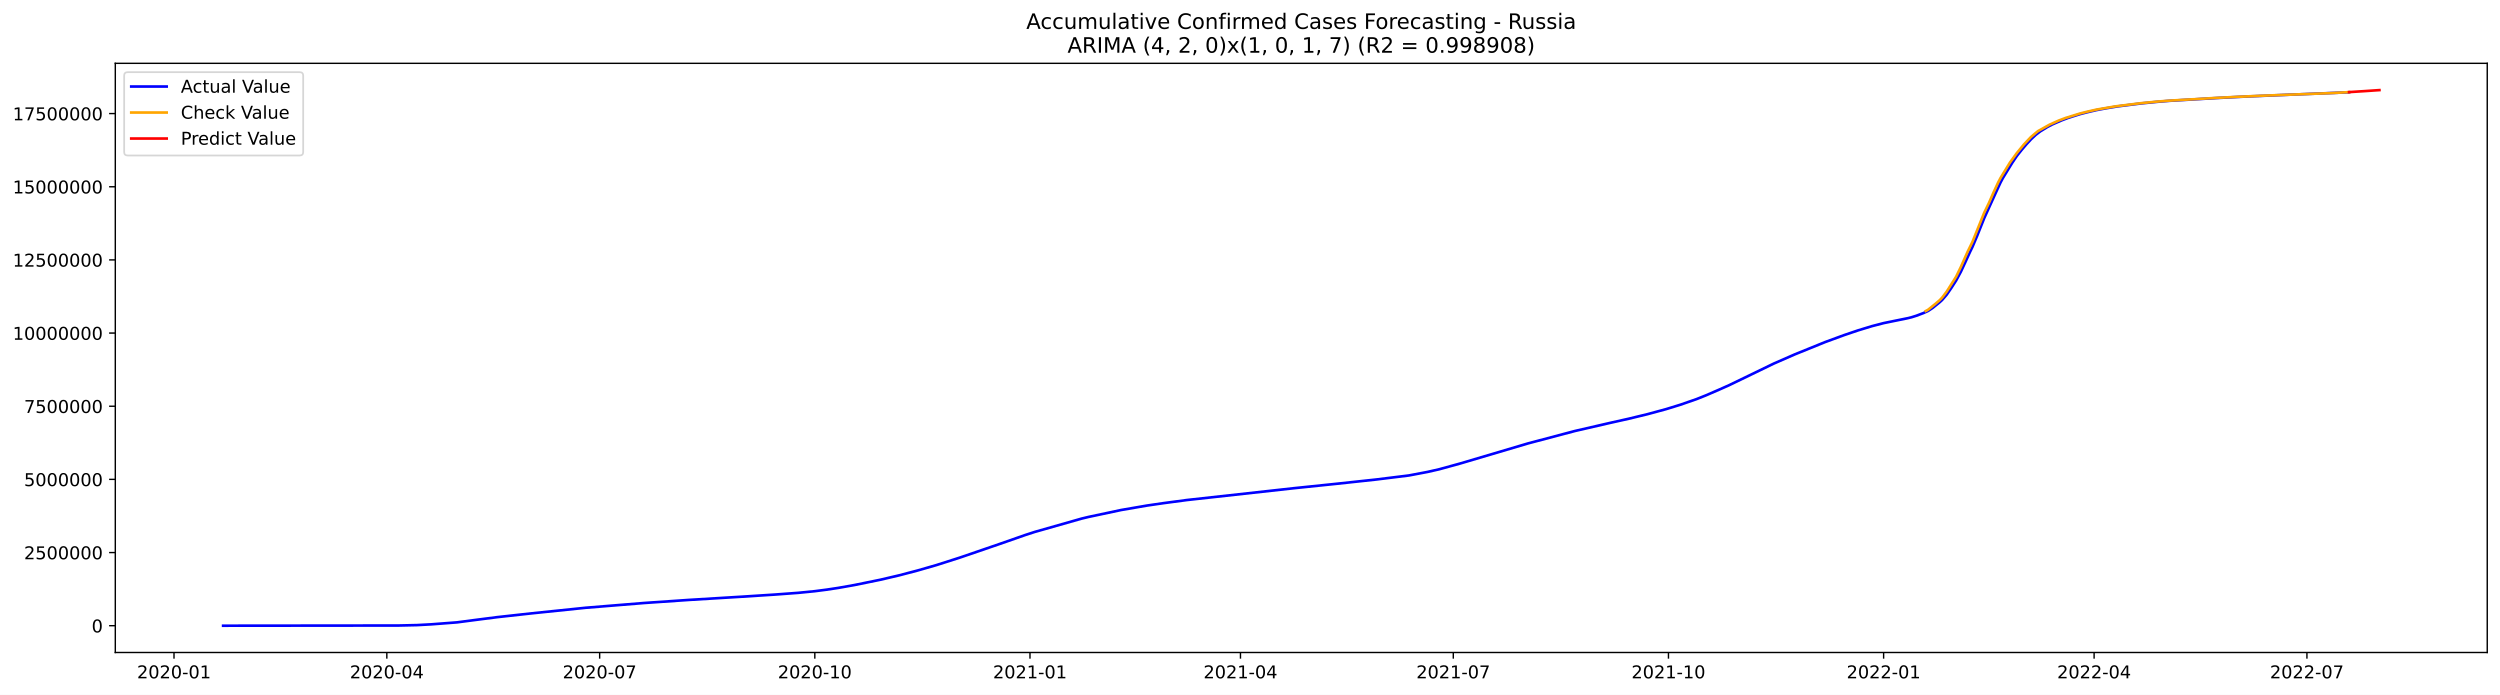
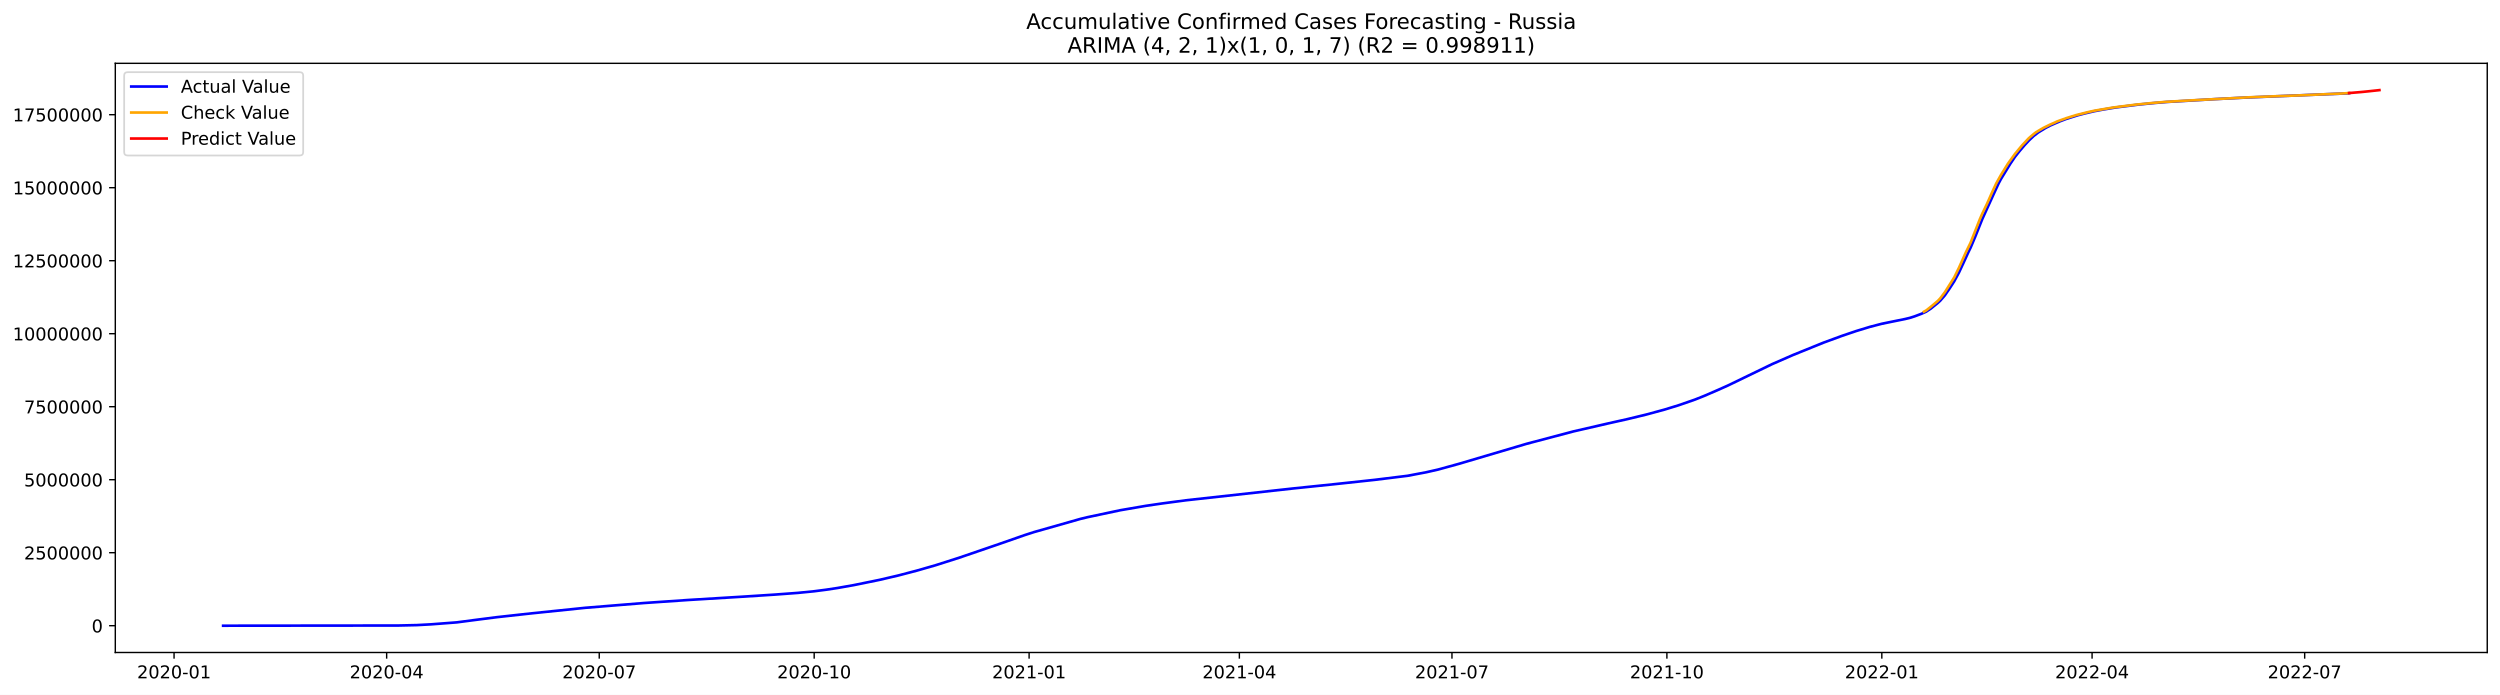
<svg xmlns="http://www.w3.org/2000/svg" xmlns:xlink="http://www.w3.org/1999/xlink" width="1411.5pt" height="392.274pt" viewBox="0 0 1411.5 392.274" version="1.1">
  <defs>
    <style type="text/css">*{stroke-linejoin: round; stroke-linecap: butt}</style>
  </defs>
  <g id="figure_1">
    <g id="patch_1">
      <path d="M 0 392.274  L 1411.5 392.274  L 1411.5 0  L 0 0  z " style="fill: #ffffff" />
    </g>
    <g id="axes_1">
      <g id="patch_2">
        <path d="M 65.1 368.396  L 1404.3 368.396  L 1404.3 35.755  L 65.1 35.755  z " style="fill: #ffffff" />
      </g>
      <g id="matplotlib.axis_1">
        <g id="xtick_1">
          <g id="line2d_1">
            <defs>
-               <path id="m4c7466145a" d="M 0 0  L 0 3.5  " style="stroke: #000000; stroke-width: 0.8" />
+               <path id="m0bbd77e7fe" d="M 0 0  L 0 3.5  " style="stroke: #000000; stroke-width: 0.8" />
            </defs>
            <g>
-               <use xlink:href="#m4c7466145a" x="98.243" y="368.396" style="stroke: #000000; stroke-width: 0.8" />
+               <use xlink:href="#m0bbd77e7fe" x="98.273" y="368.396" style="stroke: #000000; stroke-width: 0.8" />
            </g>
          </g>
          <g id="text_1">
-             <g transform="translate(77.35188 382.9939)scale(0.1 -0.1)">
+             <g transform="translate(77.38192 382.9939)scale(0.1 -0.1)">
              <defs>
                <path id="DejaVuSans-32" d="M 1228 531  L 3431 531  L 3431 0  L 469 0  L 469 531  Q 828 903 1448 1529  Q 2069 2156 2228 2338  Q 2531 2678 2651 2914  Q 2772 3150 2772 3378  Q 2772 3750 2511 3984  Q 2250 4219 1831 4219  Q 1534 4219 1204 4116  Q 875 4013 500 3803  L 500 4441  Q 881 4594 1212 4672  Q 1544 4750 1819 4750  Q 2544 4750 2975 4387  Q 3406 4025 3406 3419  Q 3406 3131 3298 2873  Q 3191 2616 2906 2266  Q 2828 2175 2409 1742  Q 1991 1309 1228 531  z " transform="scale(0.015625)" />
                <path id="DejaVuSans-30" d="M 2034 4250  Q 1547 4250 1301 3770  Q 1056 3291 1056 2328  Q 1056 1369 1301 889  Q 1547 409 2034 409  Q 2525 409 2770 889  Q 3016 1369 3016 2328  Q 3016 3291 2770 3770  Q 2525 4250 2034 4250  z M 2034 4750  Q 2819 4750 3233 4129  Q 3647 3509 3647 2328  Q 3647 1150 3233 529  Q 2819 -91 2034 -91  Q 1250 -91 836 529  Q 422 1150 422 2328  Q 422 3509 836 4129  Q 1250 4750 2034 4750  z " transform="scale(0.015625)" />
                <path id="DejaVuSans-2d" d="M 313 2009  L 1997 2009  L 1997 1497  L 313 1497  L 313 2009  z " transform="scale(0.015625)" />
                <path id="DejaVuSans-31" d="M 794 531  L 1825 531  L 1825 4091  L 703 3866  L 703 4441  L 1819 4666  L 2450 4666  L 2450 531  L 3481 531  L 3481 0  L 794 0  L 794 531  z " transform="scale(0.015625)" />
              </defs>
              <use xlink:href="#DejaVuSans-32" />
              <use xlink:href="#DejaVuSans-30" x="63.623" />
              <use xlink:href="#DejaVuSans-32" x="127.246" />
              <use xlink:href="#DejaVuSans-30" x="190.869" />
              <use xlink:href="#DejaVuSans-2d" x="254.492" />
              <use xlink:href="#DejaVuSans-30" x="290.576" />
              <use xlink:href="#DejaVuSans-31" x="354.199" />
            </g>
          </g>
        </g>
        <g id="xtick_2">
          <g id="line2d_2">
            <g>
-               <use xlink:href="#m4c7466145a" x="218.404" y="368.396" style="stroke: #000000; stroke-width: 0.8" />
+               <use xlink:href="#m0bbd77e7fe" x="218.304" y="368.396" style="stroke: #000000; stroke-width: 0.8" />
            </g>
          </g>
          <g id="text_2">
-             <g transform="translate(197.5128 382.9939)scale(0.1 -0.1)">
+             <g transform="translate(197.4127 382.9939)scale(0.1 -0.1)">
              <defs>
                <path id="DejaVuSans-34" d="M 2419 4116  L 825 1625  L 2419 1625  L 2419 4116  z M 2253 4666  L 3047 4666  L 3047 1625  L 3713 1625  L 3713 1100  L 3047 1100  L 3047 0  L 2419 0  L 2419 1100  L 313 1100  L 313 1709  L 2253 4666  z " transform="scale(0.015625)" />
              </defs>
              <use xlink:href="#DejaVuSans-32" />
              <use xlink:href="#DejaVuSans-30" x="63.623" />
              <use xlink:href="#DejaVuSans-32" x="127.246" />
              <use xlink:href="#DejaVuSans-30" x="190.869" />
              <use xlink:href="#DejaVuSans-2d" x="254.492" />
              <use xlink:href="#DejaVuSans-30" x="290.576" />
              <use xlink:href="#DejaVuSans-34" x="354.199" />
            </g>
          </g>
        </g>
        <g id="xtick_3">
          <g id="line2d_3">
            <g>
-               <use xlink:href="#m4c7466145a" x="338.565" y="368.396" style="stroke: #000000; stroke-width: 0.8" />
+               <use xlink:href="#m0bbd77e7fe" x="338.335" y="368.396" style="stroke: #000000; stroke-width: 0.8" />
            </g>
          </g>
          <g id="text_3">
-             <g transform="translate(317.6737 382.9939)scale(0.1 -0.1)">
+             <g transform="translate(317.4434 382.9939)scale(0.1 -0.1)">
              <defs>
                <path id="DejaVuSans-37" d="M 525 4666  L 3525 4666  L 3525 4397  L 1831 0  L 1172 0  L 2766 4134  L 525 4134  L 525 4666  z " transform="scale(0.015625)" />
              </defs>
              <use xlink:href="#DejaVuSans-32" />
              <use xlink:href="#DejaVuSans-30" x="63.623" />
              <use xlink:href="#DejaVuSans-32" x="127.246" />
              <use xlink:href="#DejaVuSans-30" x="190.869" />
              <use xlink:href="#DejaVuSans-2d" x="254.492" />
              <use xlink:href="#DejaVuSans-30" x="290.576" />
              <use xlink:href="#DejaVuSans-37" x="354.199" />
            </g>
          </g>
        </g>
        <g id="xtick_4">
          <g id="line2d_4">
            <g>
-               <use xlink:href="#m4c7466145a" x="460.046" y="368.396" style="stroke: #000000; stroke-width: 0.8" />
+               <use xlink:href="#m0bbd77e7fe" x="459.685" y="368.396" style="stroke: #000000; stroke-width: 0.8" />
            </g>
          </g>
          <g id="text_4">
-             <g transform="translate(439.1551 382.9939)scale(0.1 -0.1)">
+             <g transform="translate(438.7931 382.9939)scale(0.1 -0.1)">
              <use xlink:href="#DejaVuSans-32" />
              <use xlink:href="#DejaVuSans-30" x="63.623" />
              <use xlink:href="#DejaVuSans-32" x="127.246" />
              <use xlink:href="#DejaVuSans-30" x="190.869" />
              <use xlink:href="#DejaVuSans-2d" x="254.492" />
              <use xlink:href="#DejaVuSans-31" x="290.576" />
              <use xlink:href="#DejaVuSans-30" x="354.199" />
            </g>
          </g>
        </g>
        <g id="xtick_5">
          <g id="line2d_5">
            <g>
-               <use xlink:href="#m4c7466145a" x="581.528" y="368.396" style="stroke: #000000; stroke-width: 0.8" />
+               <use xlink:href="#m0bbd77e7fe" x="581.034" y="368.396" style="stroke: #000000; stroke-width: 0.8" />
            </g>
          </g>
          <g id="text_5">
-             <g transform="translate(560.6364 382.9939)scale(0.1 -0.1)">
+             <g transform="translate(560.1429 382.9939)scale(0.1 -0.1)">
              <use xlink:href="#DejaVuSans-32" />
              <use xlink:href="#DejaVuSans-30" x="63.623" />
              <use xlink:href="#DejaVuSans-32" x="127.246" />
              <use xlink:href="#DejaVuSans-31" x="190.869" />
              <use xlink:href="#DejaVuSans-2d" x="254.492" />
              <use xlink:href="#DejaVuSans-30" x="290.576" />
              <use xlink:href="#DejaVuSans-31" x="354.199" />
            </g>
          </g>
        </g>
        <g id="xtick_6">
          <g id="line2d_6">
            <g>
-               <use xlink:href="#m4c7466145a" x="700.368" y="368.396" style="stroke: #000000; stroke-width: 0.8" />
+               <use xlink:href="#m0bbd77e7fe" x="699.746" y="368.396" style="stroke: #000000; stroke-width: 0.8" />
            </g>
          </g>
          <g id="text_6">
-             <g transform="translate(679.4769 382.9939)scale(0.1 -0.1)">
+             <g transform="translate(678.8546 382.9939)scale(0.1 -0.1)">
              <use xlink:href="#DejaVuSans-32" />
              <use xlink:href="#DejaVuSans-30" x="63.623" />
              <use xlink:href="#DejaVuSans-32" x="127.246" />
              <use xlink:href="#DejaVuSans-31" x="190.869" />
              <use xlink:href="#DejaVuSans-2d" x="254.492" />
              <use xlink:href="#DejaVuSans-30" x="290.576" />
              <use xlink:href="#DejaVuSans-34" x="354.199" />
            </g>
          </g>
        </g>
        <g id="xtick_7">
          <g id="line2d_7">
            <g>
-               <use xlink:href="#m4c7466145a" x="820.529" y="368.396" style="stroke: #000000; stroke-width: 0.8" />
+               <use xlink:href="#m0bbd77e7fe" x="819.777" y="368.396" style="stroke: #000000; stroke-width: 0.8" />
            </g>
          </g>
          <g id="text_7">
-             <g transform="translate(799.6378 382.9939)scale(0.1 -0.1)">
+             <g transform="translate(798.8853 382.9939)scale(0.1 -0.1)">
              <use xlink:href="#DejaVuSans-32" />
              <use xlink:href="#DejaVuSans-30" x="63.623" />
              <use xlink:href="#DejaVuSans-32" x="127.246" />
              <use xlink:href="#DejaVuSans-31" x="190.869" />
              <use xlink:href="#DejaVuSans-2d" x="254.492" />
              <use xlink:href="#DejaVuSans-30" x="290.576" />
              <use xlink:href="#DejaVuSans-37" x="354.199" />
            </g>
          </g>
        </g>
        <g id="xtick_8">
          <g id="line2d_8">
            <g>
-               <use xlink:href="#m4c7466145a" x="942.011" y="368.396" style="stroke: #000000; stroke-width: 0.8" />
+               <use xlink:href="#m0bbd77e7fe" x="941.126" y="368.396" style="stroke: #000000; stroke-width: 0.8" />
            </g>
          </g>
          <g id="text_8">
-             <g transform="translate(921.1192 382.9939)scale(0.1 -0.1)">
+             <g transform="translate(920.2351 382.9939)scale(0.1 -0.1)">
              <use xlink:href="#DejaVuSans-32" />
              <use xlink:href="#DejaVuSans-30" x="63.623" />
              <use xlink:href="#DejaVuSans-32" x="127.246" />
              <use xlink:href="#DejaVuSans-31" x="190.869" />
              <use xlink:href="#DejaVuSans-2d" x="254.492" />
              <use xlink:href="#DejaVuSans-31" x="290.576" />
              <use xlink:href="#DejaVuSans-30" x="354.199" />
            </g>
          </g>
        </g>
        <g id="xtick_9">
          <g id="line2d_9">
            <g>
-               <use xlink:href="#m4c7466145a" x="1063.492" y="368.396" style="stroke: #000000; stroke-width: 0.8" />
+               <use xlink:href="#m0bbd77e7fe" x="1062.476" y="368.396" style="stroke: #000000; stroke-width: 0.8" />
            </g>
          </g>
          <g id="text_9">
-             <g transform="translate(1042.601 382.9939)scale(0.1 -0.1)">
+             <g transform="translate(1041.585 382.9939)scale(0.1 -0.1)">
              <use xlink:href="#DejaVuSans-32" />
              <use xlink:href="#DejaVuSans-30" x="63.623" />
              <use xlink:href="#DejaVuSans-32" x="127.246" />
              <use xlink:href="#DejaVuSans-32" x="190.869" />
              <use xlink:href="#DejaVuSans-2d" x="254.492" />
              <use xlink:href="#DejaVuSans-30" x="290.576" />
              <use xlink:href="#DejaVuSans-31" x="354.199" />
            </g>
          </g>
        </g>
        <g id="xtick_10">
          <g id="line2d_10">
            <g>
-               <use xlink:href="#m4c7466145a" x="1182.332" y="368.396" style="stroke: #000000; stroke-width: 0.8" />
+               <use xlink:href="#m0bbd77e7fe" x="1181.188" y="368.396" style="stroke: #000000; stroke-width: 0.8" />
            </g>
          </g>
          <g id="text_10">
-             <g transform="translate(1161.441 382.9939)scale(0.1 -0.1)">
+             <g transform="translate(1160.297 382.9939)scale(0.1 -0.1)">
              <use xlink:href="#DejaVuSans-32" />
              <use xlink:href="#DejaVuSans-30" x="63.623" />
              <use xlink:href="#DejaVuSans-32" x="127.246" />
              <use xlink:href="#DejaVuSans-32" x="190.869" />
              <use xlink:href="#DejaVuSans-2d" x="254.492" />
              <use xlink:href="#DejaVuSans-30" x="290.576" />
              <use xlink:href="#DejaVuSans-34" x="354.199" />
            </g>
          </g>
        </g>
        <g id="xtick_11">
          <g id="line2d_11">
            <g>
-               <use xlink:href="#m4c7466145a" x="1302.493" y="368.396" style="stroke: #000000; stroke-width: 0.8" />
+               <use xlink:href="#m0bbd77e7fe" x="1301.219" y="368.396" style="stroke: #000000; stroke-width: 0.8" />
            </g>
          </g>
          <g id="text_11">
-             <g transform="translate(1281.602 382.9939)scale(0.1 -0.1)">
+             <g transform="translate(1280.327 382.9939)scale(0.1 -0.1)">
              <use xlink:href="#DejaVuSans-32" />
              <use xlink:href="#DejaVuSans-30" x="63.623" />
              <use xlink:href="#DejaVuSans-32" x="127.246" />
              <use xlink:href="#DejaVuSans-32" x="190.869" />
              <use xlink:href="#DejaVuSans-2d" x="254.492" />
              <use xlink:href="#DejaVuSans-30" x="290.576" />
              <use xlink:href="#DejaVuSans-37" x="354.199" />
            </g>
          </g>
        </g>
      </g>
      <g id="matplotlib.axis_2">
        <g id="ytick_1">
          <g id="line2d_12">
            <defs>
-               <path id="m7487c4e8dd" d="M 0 0  L -3.5 0  " style="stroke: #000000; stroke-width: 0.8" />
+               <path id="m7cc5fd2a52" d="M 0 0  L -3.5 0  " style="stroke: #000000; stroke-width: 0.8" />
            </defs>
            <g>
-               <use xlink:href="#m7487c4e8dd" x="65.1" y="353.276" style="stroke: #000000; stroke-width: 0.8" />
+               <use xlink:href="#m7cc5fd2a52" x="65.1" y="353.276" style="stroke: #000000; stroke-width: 0.8" />
            </g>
          </g>
          <g id="text_12">
            <g transform="translate(51.7375 357.0747)scale(0.1 -0.1)">
              <use xlink:href="#DejaVuSans-30" />
            </g>
          </g>
        </g>
        <g id="ytick_2">
          <g id="line2d_13">
            <g>
-               <use xlink:href="#m7487c4e8dd" x="65.1" y="311.969" style="stroke: #000000; stroke-width: 0.8" />
+               <use xlink:href="#m7cc5fd2a52" x="65.1" y="312.057" style="stroke: #000000; stroke-width: 0.8" />
            </g>
          </g>
          <g id="text_13">
-             <g transform="translate(13.5625 315.7686)scale(0.1 -0.1)">
+             <g transform="translate(13.5625 315.8561)scale(0.1 -0.1)">
              <defs>
                <path id="DejaVuSans-35" d="M 691 4666  L 3169 4666  L 3169 4134  L 1269 4134  L 1269 2991  Q 1406 3038 1543 3061  Q 1681 3084 1819 3084  Q 2600 3084 3056 2656  Q 3513 2228 3513 1497  Q 3513 744 3044 326  Q 2575 -91 1722 -91  Q 1428 -91 1123 -41  Q 819 9 494 109  L 494 744  Q 775 591 1075 516  Q 1375 441 1709 441  Q 2250 441 2565 725  Q 2881 1009 2881 1497  Q 2881 1984 2565 2268  Q 2250 2553 1709 2553  Q 1456 2553 1204 2497  Q 953 2441 691 2322  L 691 4666  z " transform="scale(0.015625)" />
              </defs>
              <use xlink:href="#DejaVuSans-32" />
              <use xlink:href="#DejaVuSans-35" x="63.623" />
              <use xlink:href="#DejaVuSans-30" x="127.246" />
              <use xlink:href="#DejaVuSans-30" x="190.869" />
              <use xlink:href="#DejaVuSans-30" x="254.492" />
              <use xlink:href="#DejaVuSans-30" x="318.115" />
              <use xlink:href="#DejaVuSans-30" x="381.738" />
            </g>
          </g>
        </g>
        <g id="ytick_3">
          <g id="line2d_14">
            <g>
-               <use xlink:href="#m7487c4e8dd" x="65.1" y="270.663" style="stroke: #000000; stroke-width: 0.8" />
+               <use xlink:href="#m7cc5fd2a52" x="65.1" y="270.838" style="stroke: #000000; stroke-width: 0.8" />
            </g>
          </g>
          <g id="text_14">
-             <g transform="translate(13.5625 274.4625)scale(0.1 -0.1)">
+             <g transform="translate(13.5625 274.6375)scale(0.1 -0.1)">
              <use xlink:href="#DejaVuSans-35" />
              <use xlink:href="#DejaVuSans-30" x="63.623" />
              <use xlink:href="#DejaVuSans-30" x="127.246" />
              <use xlink:href="#DejaVuSans-30" x="190.869" />
              <use xlink:href="#DejaVuSans-30" x="254.492" />
              <use xlink:href="#DejaVuSans-30" x="318.115" />
              <use xlink:href="#DejaVuSans-30" x="381.738" />
            </g>
          </g>
        </g>
        <g id="ytick_4">
          <g id="line2d_15">
            <g>
-               <use xlink:href="#m7487c4e8dd" x="65.1" y="229.357" style="stroke: #000000; stroke-width: 0.8" />
+               <use xlink:href="#m7cc5fd2a52" x="65.1" y="229.62" style="stroke: #000000; stroke-width: 0.8" />
            </g>
          </g>
          <g id="text_15">
-             <g transform="translate(13.5625 233.1564)scale(0.1 -0.1)">
+             <g transform="translate(13.5625 233.4188)scale(0.1 -0.1)">
              <use xlink:href="#DejaVuSans-37" />
              <use xlink:href="#DejaVuSans-35" x="63.623" />
              <use xlink:href="#DejaVuSans-30" x="127.246" />
              <use xlink:href="#DejaVuSans-30" x="190.869" />
              <use xlink:href="#DejaVuSans-30" x="254.492" />
              <use xlink:href="#DejaVuSans-30" x="318.115" />
              <use xlink:href="#DejaVuSans-30" x="381.738" />
            </g>
          </g>
        </g>
        <g id="ytick_5">
          <g id="line2d_16">
            <g>
-               <use xlink:href="#m7487c4e8dd" x="65.1" y="188.051" style="stroke: #000000; stroke-width: 0.8" />
+               <use xlink:href="#m7cc5fd2a52" x="65.1" y="188.401" style="stroke: #000000; stroke-width: 0.8" />
            </g>
          </g>
          <g id="text_16">
-             <g transform="translate(7.2 191.8503)scale(0.1 -0.1)">
+             <g transform="translate(7.2 192.2002)scale(0.1 -0.1)">
              <use xlink:href="#DejaVuSans-31" />
              <use xlink:href="#DejaVuSans-30" x="63.623" />
              <use xlink:href="#DejaVuSans-30" x="127.246" />
              <use xlink:href="#DejaVuSans-30" x="190.869" />
              <use xlink:href="#DejaVuSans-30" x="254.492" />
              <use xlink:href="#DejaVuSans-30" x="318.115" />
              <use xlink:href="#DejaVuSans-30" x="381.738" />
              <use xlink:href="#DejaVuSans-30" x="445.361" />
            </g>
          </g>
        </g>
        <g id="ytick_6">
          <g id="line2d_17">
            <g>
-               <use xlink:href="#m7487c4e8dd" x="65.1" y="146.745" style="stroke: #000000; stroke-width: 0.8" />
+               <use xlink:href="#m7cc5fd2a52" x="65.1" y="147.182" style="stroke: #000000; stroke-width: 0.8" />
            </g>
          </g>
          <g id="text_17">
-             <g transform="translate(7.2 150.5442)scale(0.1 -0.1)">
+             <g transform="translate(7.2 150.9815)scale(0.1 -0.1)">
              <use xlink:href="#DejaVuSans-31" />
              <use xlink:href="#DejaVuSans-32" x="63.623" />
              <use xlink:href="#DejaVuSans-35" x="127.246" />
              <use xlink:href="#DejaVuSans-30" x="190.869" />
              <use xlink:href="#DejaVuSans-30" x="254.492" />
              <use xlink:href="#DejaVuSans-30" x="318.115" />
              <use xlink:href="#DejaVuSans-30" x="381.738" />
              <use xlink:href="#DejaVuSans-30" x="445.361" />
            </g>
          </g>
        </g>
        <g id="ytick_7">
          <g id="line2d_18">
            <g>
-               <use xlink:href="#m7487c4e8dd" x="65.1" y="105.439" style="stroke: #000000; stroke-width: 0.8" />
+               <use xlink:href="#m7cc5fd2a52" x="65.1" y="105.964" style="stroke: #000000; stroke-width: 0.8" />
            </g>
          </g>
          <g id="text_18">
-             <g transform="translate(7.2 109.2381)scale(0.1 -0.1)">
+             <g transform="translate(7.2 109.7629)scale(0.1 -0.1)">
              <use xlink:href="#DejaVuSans-31" />
              <use xlink:href="#DejaVuSans-35" x="63.623" />
              <use xlink:href="#DejaVuSans-30" x="127.246" />
              <use xlink:href="#DejaVuSans-30" x="190.869" />
              <use xlink:href="#DejaVuSans-30" x="254.492" />
              <use xlink:href="#DejaVuSans-30" x="318.115" />
              <use xlink:href="#DejaVuSans-30" x="381.738" />
              <use xlink:href="#DejaVuSans-30" x="445.361" />
            </g>
          </g>
        </g>
        <g id="ytick_8">
          <g id="line2d_19">
            <g>
-               <use xlink:href="#m7487c4e8dd" x="65.1" y="64.133" style="stroke: #000000; stroke-width: 0.8" />
+               <use xlink:href="#m7cc5fd2a52" x="65.1" y="64.745" style="stroke: #000000; stroke-width: 0.8" />
            </g>
          </g>
          <g id="text_19">
-             <g transform="translate(7.2 67.93205)scale(0.1 -0.1)">
+             <g transform="translate(7.2 68.54428)scale(0.1 -0.1)">
              <use xlink:href="#DejaVuSans-31" />
              <use xlink:href="#DejaVuSans-37" x="63.623" />
              <use xlink:href="#DejaVuSans-35" x="127.246" />
              <use xlink:href="#DejaVuSans-30" x="190.869" />
              <use xlink:href="#DejaVuSans-30" x="254.492" />
              <use xlink:href="#DejaVuSans-30" x="318.115" />
              <use xlink:href="#DejaVuSans-30" x="381.738" />
              <use xlink:href="#DejaVuSans-30" x="445.361" />
            </g>
          </g>
        </g>
      </g>
      <g id="line2d_20">
-         <path d="M 125.973 353.276  L 225.006 353.171  L 235.57 352.927  L 243.493 352.497  L 258.018 351.385  L 267.261 350.172  L 280.465 348.473  L 300.272 346.283  L 330.642 343.145  L 363.654 340.451  L 388.742 338.726  L 419.113 336.879  L 437.599 335.688  L 450.803 334.705  L 460.046 333.785  L 466.649 332.932  L 473.251 331.934  L 482.494 330.296  L 497.019 327.328  L 507.583 324.856  L 518.146 322.084  L 528.71 319.043  L 541.914 314.826  L 559.08 308.948  L 564.362 307.135  L 578.887 302.056  L 584.169 300.342  L 610.578 292.829  L 614.539 291.874  L 633.025 287.946  L 647.55 285.444  L 656.793 284.093  L 669.998 282.332  L 730.739 275.62  L 754.507 273.157  L 776.954 270.736  L 795.441 268.45  L 806.004 266.447  L 812.607 264.946  L 824.491 261.672  L 862.784 250.333  L 889.193 243.343  L 908.999 238.777  L 919.563 236.415  L 930.127 233.859  L 940.69 230.991  L 948.613 228.549  L 957.856 225.344  L 963.138 223.235  L 971.06 219.802  L 976.342 217.445  L 1001.431 205.298  L 1013.315 200.098  L 1030.481 193.133  L 1041.044 189.255  L 1048.967 186.565  L 1056.89 184.147  L 1063.492 182.433  L 1068.774 181.348  L 1076.696 179.739  L 1079.337 179.098  L 1081.978 178.263  L 1085.94 176.769  L 1088.58 175.578  L 1091.221 173.829  L 1095.183 170.616  L 1096.503 169.392  L 1099.144 166.329  L 1101.785 162.485  L 1104.426 158.392  L 1107.067 153.508  L 1109.708 147.841  L 1112.349 142.073  L 1113.669 139.361  L 1116.31 133.131  L 1120.271 123.218  L 1126.874 108.703  L 1129.514 102.998  L 1130.835 100.521  L 1136.117 91.897  L 1138.758 87.994  L 1141.398 84.659  L 1144.039 81.551  L 1146.68 78.681  L 1149.321 76.19  L 1151.962 74.152  L 1155.923 71.721  L 1158.564 70.332  L 1163.846 68.018  L 1167.807 66.511  L 1174.41 64.434  L 1178.371 63.399  L 1183.653 62.158  L 1188.935 61.17  L 1195.537 60.077  L 1208.741 58.403  L 1217.985 57.485  L 1224.587 56.935  L 1252.316 55.303  L 1269.482 54.43  L 1326.261 52.084  L 1326.261 52.084  " clip-path="url(#p51d274522f)" style="fill: none; stroke: #0000ff; stroke-width: 1.5; stroke-linecap: square" />
+         <path d="M 125.973 353.276  L 224.899 353.171  L 235.451 352.928  L 243.365 352.499  L 257.875 351.389  L 267.108 350.178  L 280.298 348.483  L 300.083 346.298  L 330.421 343.166  L 363.396 340.478  L 388.458 338.757  L 418.795 336.913  L 437.261 335.726  L 450.451 334.744  L 459.685 333.826  L 466.28 332.975  L 472.875 331.979  L 482.108 330.344  L 496.617 327.383  L 507.169 324.916  L 517.721 322.15  L 528.274 319.116  L 541.464 314.907  L 558.611 309.042  L 563.887 307.232  L 578.396 302.164  L 583.672 300.454  L 610.053 292.957  L 614.01 292.004  L 632.476 288.085  L 646.985 285.588  L 656.218 284.24  L 669.409 282.482  L 730.083 275.785  L 753.826 273.327  L 776.249 270.911  L 794.715 268.63  L 805.268 266.63  L 811.863 265.133  L 823.734 261.866  L 861.985 250.551  L 888.366 243.576  L 908.151 239.02  L 918.703 236.663  L 929.255 234.112  L 939.807 231.25  L 947.722 228.813  L 956.955 225.615  L 962.231 223.511  L 970.145 220.085  L 975.421 217.733  L 1000.482 205.612  L 1012.354 200.422  L 1029.501 193.472  L 1040.053 189.602  L 1047.967 186.918  L 1055.881 184.505  L 1062.476 182.795  L 1067.752 181.712  L 1075.666 180.106  L 1078.304 179.467  L 1080.942 178.633  L 1084.9 177.143  L 1087.538 175.955  L 1090.176 174.209  L 1094.133 171.003  L 1095.452 169.781  L 1098.09 166.725  L 1100.728 162.889  L 1103.366 158.805  L 1106.004 153.931  L 1108.642 148.276  L 1111.28 142.52  L 1112.599 139.814  L 1115.237 133.597  L 1119.194 123.705  L 1125.789 109.221  L 1128.427 103.527  L 1129.746 101.057  L 1135.022 92.451  L 1137.66 88.555  L 1140.298 85.228  L 1142.936 82.126  L 1145.574 79.262  L 1148.212 76.776  L 1150.85 74.743  L 1154.808 72.317  L 1157.446 70.931  L 1162.722 68.622  L 1166.679 67.119  L 1173.274 65.045  L 1177.231 64.013  L 1182.507 62.774  L 1187.783 61.789  L 1194.378 60.698  L 1207.568 59.027  L 1216.801 58.112  L 1223.397 57.562  L 1251.096 55.934  L 1268.243 55.063  L 1324.961 52.722  L 1326.28 52.629  L 1326.28 52.629  " clip-path="url(#pf37b212be3)" style="fill: none; stroke: #0000ff; stroke-width: 1.5; stroke-linecap: square" />
      </g>
      <g id="line2d_21">
-         <path d="M 1087.26 175.606  L 1088.58 174.892  L 1092.542 171.691  L 1095.183 169.449  L 1096.503 168.074  L 1099.144 164.584  L 1104.426 156.23  L 1107.067 150.8  L 1111.028 141.916  L 1113.669 136.514  L 1120.271 120.141  L 1122.912 114.678  L 1125.553 108.676  L 1128.194 102.966  L 1129.514 100.46  L 1134.796 91.81  L 1138.758 86.339  L 1142.719 81.534  L 1146.68 77.352  L 1149.321 75.113  L 1150.642 74.032  L 1157.244 70.341  L 1162.526 67.981  L 1166.487 66.513  L 1174.41 64.068  L 1178.371 63.077  L 1183.653 61.876  L 1194.216 60.073  L 1208.741 58.257  L 1217.985 57.358  L 1224.587 56.841  L 1236.471 56.141  L 1249.675 55.362  L 1262.88 54.679  L 1277.405 54.032  L 1315.698 52.587  L 1323.621 52.153  L 1326.261 52.005  L 1326.261 52.005  " clip-path="url(#p51d274522f)" style="fill: none; stroke: #ffa500; stroke-width: 1.5; stroke-linecap: square" />
+         <path d="M 1086.219 175.986  L 1087.538 175.265  L 1090.176 173.186  L 1094.133 169.852  L 1095.452 168.453  L 1098.09 164.968  L 1103.366 156.614  L 1106.004 151.211  L 1109.961 142.401  L 1112.599 137.004  L 1117.875 123.627  L 1119.194 120.621  L 1121.832 115.158  L 1124.47 109.185  L 1127.108 103.485  L 1129.746 98.772  L 1133.703 92.377  L 1137.66 86.896  L 1141.617 82.128  L 1145.574 77.919  L 1148.212 75.681  L 1149.531 74.647  L 1153.489 72.312  L 1157.446 70.349  L 1160.084 69.222  L 1161.403 68.579  L 1166.679 66.688  L 1171.955 65.037  L 1178.55 63.379  L 1182.507 62.493  L 1193.059 60.696  L 1206.249 59.029  L 1214.163 58.242  L 1222.078 57.559  L 1233.949 56.843  L 1269.562 54.95  L 1285.39 54.318  L 1297.262 53.895  L 1322.323 52.79  L 1326.28 52.53  L 1326.28 52.53  " clip-path="url(#pf37b212be3)" style="fill: none; stroke: #ffa500; stroke-width: 1.5; stroke-linecap: square" />
      </g>
      <g id="line2d_22">
-         <path d="M 1326.261 52.005  L 1327.582 51.923  L 1328.902 51.838  L 1330.223 51.752  L 1331.543 51.666  L 1332.864 51.582  L 1334.184 51.502  L 1335.505 51.415  L 1336.825 51.326  L 1338.145 51.235  L 1339.466 51.144  L 1340.786 51.052  L 1342.107 50.962  L 1343.427 50.876  " clip-path="url(#p51d274522f)" style="fill: none; stroke: #ff0000; stroke-width: 1.5; stroke-linecap: square" />
+         <path d="M 1326.28 52.53  L 1327.599 52.426  L 1328.918 52.317  L 1330.237 52.205  L 1331.556 52.095  L 1332.875 51.987  L 1334.194 51.861  L 1335.513 51.728  L 1336.832 51.593  L 1338.151 51.453  L 1339.47 51.311  L 1340.789 51.169  L 1342.108 51.029  L 1343.427 50.876  " clip-path="url(#pf37b212be3)" style="fill: none; stroke: #ff0000; stroke-width: 1.5; stroke-linecap: square" />
      </g>
      <g id="patch_3">
        <path d="M 65.1 368.396  L 65.1 35.755  " style="fill: none; stroke: #000000; stroke-width: 0.8; stroke-linejoin: miter; stroke-linecap: square" />
      </g>
      <g id="patch_4">
        <path d="M 1404.3 368.396  L 1404.3 35.755  " style="fill: none; stroke: #000000; stroke-width: 0.8; stroke-linejoin: miter; stroke-linecap: square" />
      </g>
      <g id="patch_5">
        <path d="M 65.1 368.396  L 1404.3 368.396  " style="fill: none; stroke: #000000; stroke-width: 0.8; stroke-linejoin: miter; stroke-linecap: square" />
      </g>
      <g id="patch_6">
        <path d="M 65.1 35.755  L 1404.3 35.755  " style="fill: none; stroke: #000000; stroke-width: 0.8; stroke-linejoin: miter; stroke-linecap: square" />
      </g>
      <g id="text_20">
        <g transform="translate(579.4322 16.31812)scale(0.12 -0.12)">
          <defs>
            <path id="DejaVuSans-41" d="M 2188 4044  L 1331 1722  L 3047 1722  L 2188 4044  z M 1831 4666  L 2547 4666  L 4325 0  L 3669 0  L 3244 1197  L 1141 1197  L 716 0  L 50 0  L 1831 4666  z " transform="scale(0.015625)" />
            <path id="DejaVuSans-63" d="M 3122 3366  L 3122 2828  Q 2878 2963 2633 3030  Q 2388 3097 2138 3097  Q 1578 3097 1268 2742  Q 959 2388 959 1747  Q 959 1106 1268 751  Q 1578 397 2138 397  Q 2388 397 2633 464  Q 2878 531 3122 666  L 3122 134  Q 2881 22 2623 -34  Q 2366 -91 2075 -91  Q 1284 -91 818 406  Q 353 903 353 1747  Q 353 2603 823 3093  Q 1294 3584 2113 3584  Q 2378 3584 2631 3529  Q 2884 3475 3122 3366  z " transform="scale(0.015625)" />
            <path id="DejaVuSans-75" d="M 544 1381  L 544 3500  L 1119 3500  L 1119 1403  Q 1119 906 1312 657  Q 1506 409 1894 409  Q 2359 409 2629 706  Q 2900 1003 2900 1516  L 2900 3500  L 3475 3500  L 3475 0  L 2900 0  L 2900 538  Q 2691 219 2414 64  Q 2138 -91 1772 -91  Q 1169 -91 856 284  Q 544 659 544 1381  z M 1991 3584  L 1991 3584  z " transform="scale(0.015625)" />
            <path id="DejaVuSans-6d" d="M 3328 2828  Q 3544 3216 3844 3400  Q 4144 3584 4550 3584  Q 5097 3584 5394 3201  Q 5691 2819 5691 2113  L 5691 0  L 5113 0  L 5113 2094  Q 5113 2597 4934 2840  Q 4756 3084 4391 3084  Q 3944 3084 3684 2787  Q 3425 2491 3425 1978  L 3425 0  L 2847 0  L 2847 2094  Q 2847 2600 2669 2842  Q 2491 3084 2119 3084  Q 1678 3084 1418 2786  Q 1159 2488 1159 1978  L 1159 0  L 581 0  L 581 3500  L 1159 3500  L 1159 2956  Q 1356 3278 1631 3431  Q 1906 3584 2284 3584  Q 2666 3584 2933 3390  Q 3200 3197 3328 2828  z " transform="scale(0.015625)" />
            <path id="DejaVuSans-6c" d="M 603 4863  L 1178 4863  L 1178 0  L 603 0  L 603 4863  z " transform="scale(0.015625)" />
            <path id="DejaVuSans-61" d="M 2194 1759  Q 1497 1759 1228 1600  Q 959 1441 959 1056  Q 959 750 1161 570  Q 1363 391 1709 391  Q 2188 391 2477 730  Q 2766 1069 2766 1631  L 2766 1759  L 2194 1759  z M 3341 1997  L 3341 0  L 2766 0  L 2766 531  Q 2569 213 2275 61  Q 1981 -91 1556 -91  Q 1019 -91 701 211  Q 384 513 384 1019  Q 384 1609 779 1909  Q 1175 2209 1959 2209  L 2766 2209  L 2766 2266  Q 2766 2663 2505 2880  Q 2244 3097 1772 3097  Q 1472 3097 1187 3025  Q 903 2953 641 2809  L 641 3341  Q 956 3463 1253 3523  Q 1550 3584 1831 3584  Q 2591 3584 2966 3190  Q 3341 2797 3341 1997  z " transform="scale(0.015625)" />
            <path id="DejaVuSans-74" d="M 1172 4494  L 1172 3500  L 2356 3500  L 2356 3053  L 1172 3053  L 1172 1153  Q 1172 725 1289 603  Q 1406 481 1766 481  L 2356 481  L 2356 0  L 1766 0  Q 1100 0 847 248  Q 594 497 594 1153  L 594 3053  L 172 3053  L 172 3500  L 594 3500  L 594 4494  L 1172 4494  z " transform="scale(0.015625)" />
            <path id="DejaVuSans-69" d="M 603 3500  L 1178 3500  L 1178 0  L 603 0  L 603 3500  z M 603 4863  L 1178 4863  L 1178 4134  L 603 4134  L 603 4863  z " transform="scale(0.015625)" />
            <path id="DejaVuSans-76" d="M 191 3500  L 800 3500  L 1894 563  L 2988 3500  L 3597 3500  L 2284 0  L 1503 0  L 191 3500  z " transform="scale(0.015625)" />
            <path id="DejaVuSans-65" d="M 3597 1894  L 3597 1613  L 953 1613  Q 991 1019 1311 708  Q 1631 397 2203 397  Q 2534 397 2845 478  Q 3156 559 3463 722  L 3463 178  Q 3153 47 2828 -22  Q 2503 -91 2169 -91  Q 1331 -91 842 396  Q 353 884 353 1716  Q 353 2575 817 3079  Q 1281 3584 2069 3584  Q 2775 3584 3186 3129  Q 3597 2675 3597 1894  z M 3022 2063  Q 3016 2534 2758 2815  Q 2500 3097 2075 3097  Q 1594 3097 1305 2825  Q 1016 2553 972 2059  L 3022 2063  z " transform="scale(0.015625)" />
            <path id="DejaVuSans-20" transform="scale(0.015625)" />
            <path id="DejaVuSans-43" d="M 4122 4306  L 4122 3641  Q 3803 3938 3442 4084  Q 3081 4231 2675 4231  Q 1875 4231 1450 3742  Q 1025 3253 1025 2328  Q 1025 1406 1450 917  Q 1875 428 2675 428  Q 3081 428 3442 575  Q 3803 722 4122 1019  L 4122 359  Q 3791 134 3420 21  Q 3050 -91 2638 -91  Q 1578 -91 968 557  Q 359 1206 359 2328  Q 359 3453 968 4101  Q 1578 4750 2638 4750  Q 3056 4750 3426 4639  Q 3797 4528 4122 4306  z " transform="scale(0.015625)" />
            <path id="DejaVuSans-6f" d="M 1959 3097  Q 1497 3097 1228 2736  Q 959 2375 959 1747  Q 959 1119 1226 758  Q 1494 397 1959 397  Q 2419 397 2687 759  Q 2956 1122 2956 1747  Q 2956 2369 2687 2733  Q 2419 3097 1959 3097  z M 1959 3584  Q 2709 3584 3137 3096  Q 3566 2609 3566 1747  Q 3566 888 3137 398  Q 2709 -91 1959 -91  Q 1206 -91 779 398  Q 353 888 353 1747  Q 353 2609 779 3096  Q 1206 3584 1959 3584  z " transform="scale(0.015625)" />
            <path id="DejaVuSans-6e" d="M 3513 2113  L 3513 0  L 2938 0  L 2938 2094  Q 2938 2591 2744 2837  Q 2550 3084 2163 3084  Q 1697 3084 1428 2787  Q 1159 2491 1159 1978  L 1159 0  L 581 0  L 581 3500  L 1159 3500  L 1159 2956  Q 1366 3272 1645 3428  Q 1925 3584 2291 3584  Q 2894 3584 3203 3211  Q 3513 2838 3513 2113  z " transform="scale(0.015625)" />
            <path id="DejaVuSans-66" d="M 2375 4863  L 2375 4384  L 1825 4384  Q 1516 4384 1395 4259  Q 1275 4134 1275 3809  L 1275 3500  L 2222 3500  L 2222 3053  L 1275 3053  L 1275 0  L 697 0  L 697 3053  L 147 3053  L 147 3500  L 697 3500  L 697 3744  Q 697 4328 969 4595  Q 1241 4863 1831 4863  L 2375 4863  z " transform="scale(0.015625)" />
            <path id="DejaVuSans-72" d="M 2631 2963  Q 2534 3019 2420 3045  Q 2306 3072 2169 3072  Q 1681 3072 1420 2755  Q 1159 2438 1159 1844  L 1159 0  L 581 0  L 581 3500  L 1159 3500  L 1159 2956  Q 1341 3275 1631 3429  Q 1922 3584 2338 3584  Q 2397 3584 2469 3576  Q 2541 3569 2628 3553  L 2631 2963  z " transform="scale(0.015625)" />
            <path id="DejaVuSans-64" d="M 2906 2969  L 2906 4863  L 3481 4863  L 3481 0  L 2906 0  L 2906 525  Q 2725 213 2448 61  Q 2172 -91 1784 -91  Q 1150 -91 751 415  Q 353 922 353 1747  Q 353 2572 751 3078  Q 1150 3584 1784 3584  Q 2172 3584 2448 3432  Q 2725 3281 2906 2969  z M 947 1747  Q 947 1113 1208 752  Q 1469 391 1925 391  Q 2381 391 2643 752  Q 2906 1113 2906 1747  Q 2906 2381 2643 2742  Q 2381 3103 1925 3103  Q 1469 3103 1208 2742  Q 947 2381 947 1747  z " transform="scale(0.015625)" />
            <path id="DejaVuSans-73" d="M 2834 3397  L 2834 2853  Q 2591 2978 2328 3040  Q 2066 3103 1784 3103  Q 1356 3103 1142 2972  Q 928 2841 928 2578  Q 928 2378 1081 2264  Q 1234 2150 1697 2047  L 1894 2003  Q 2506 1872 2764 1633  Q 3022 1394 3022 966  Q 3022 478 2636 193  Q 2250 -91 1575 -91  Q 1294 -91 989 -36  Q 684 19 347 128  L 347 722  Q 666 556 975 473  Q 1284 391 1588 391  Q 1994 391 2212 530  Q 2431 669 2431 922  Q 2431 1156 2273 1281  Q 2116 1406 1581 1522  L 1381 1569  Q 847 1681 609 1914  Q 372 2147 372 2553  Q 372 3047 722 3315  Q 1072 3584 1716 3584  Q 2034 3584 2315 3537  Q 2597 3491 2834 3397  z " transform="scale(0.015625)" />
            <path id="DejaVuSans-46" d="M 628 4666  L 3309 4666  L 3309 4134  L 1259 4134  L 1259 2759  L 3109 2759  L 3109 2228  L 1259 2228  L 1259 0  L 628 0  L 628 4666  z " transform="scale(0.015625)" />
            <path id="DejaVuSans-67" d="M 2906 1791  Q 2906 2416 2648 2759  Q 2391 3103 1925 3103  Q 1463 3103 1205 2759  Q 947 2416 947 1791  Q 947 1169 1205 825  Q 1463 481 1925 481  Q 2391 481 2648 825  Q 2906 1169 2906 1791  z M 3481 434  Q 3481 -459 3084 -895  Q 2688 -1331 1869 -1331  Q 1566 -1331 1297 -1286  Q 1028 -1241 775 -1147  L 775 -588  Q 1028 -725 1275 -790  Q 1522 -856 1778 -856  Q 2344 -856 2625 -561  Q 2906 -266 2906 331  L 2906 616  Q 2728 306 2450 153  Q 2172 0 1784 0  Q 1141 0 747 490  Q 353 981 353 1791  Q 353 2603 747 3093  Q 1141 3584 1784 3584  Q 2172 3584 2450 3431  Q 2728 3278 2906 2969  L 2906 3500  L 3481 3500  L 3481 434  z " transform="scale(0.015625)" />
            <path id="DejaVuSans-52" d="M 2841 2188  Q 3044 2119 3236 1894  Q 3428 1669 3622 1275  L 4263 0  L 3584 0  L 2988 1197  Q 2756 1666 2539 1819  Q 2322 1972 1947 1972  L 1259 1972  L 1259 0  L 628 0  L 628 4666  L 2053 4666  Q 2853 4666 3247 4331  Q 3641 3997 3641 3322  Q 3641 2881 3436 2590  Q 3231 2300 2841 2188  z M 1259 4147  L 1259 2491  L 2053 2491  Q 2509 2491 2742 2702  Q 2975 2913 2975 3322  Q 2975 3731 2742 3939  Q 2509 4147 2053 4147  L 1259 4147  z " transform="scale(0.015625)" />
          </defs>
          <use xlink:href="#DejaVuSans-41" />
          <use xlink:href="#DejaVuSans-63" x="66.658" />
          <use xlink:href="#DejaVuSans-63" x="121.639" />
          <use xlink:href="#DejaVuSans-75" x="176.619" />
          <use xlink:href="#DejaVuSans-6d" x="239.998" />
          <use xlink:href="#DejaVuSans-75" x="337.41" />
          <use xlink:href="#DejaVuSans-6c" x="400.789" />
          <use xlink:href="#DejaVuSans-61" x="428.572" />
          <use xlink:href="#DejaVuSans-74" x="489.852" />
          <use xlink:href="#DejaVuSans-69" x="529.061" />
          <use xlink:href="#DejaVuSans-76" x="556.844" />
          <use xlink:href="#DejaVuSans-65" x="616.023" />
          <use xlink:href="#DejaVuSans-20" x="677.547" />
          <use xlink:href="#DejaVuSans-43" x="709.334" />
          <use xlink:href="#DejaVuSans-6f" x="779.158" />
          <use xlink:href="#DejaVuSans-6e" x="840.34" />
          <use xlink:href="#DejaVuSans-66" x="903.719" />
          <use xlink:href="#DejaVuSans-69" x="938.924" />
          <use xlink:href="#DejaVuSans-72" x="966.707" />
          <use xlink:href="#DejaVuSans-6d" x="1006.07" />
          <use xlink:href="#DejaVuSans-65" x="1103.482" />
          <use xlink:href="#DejaVuSans-64" x="1165.006" />
          <use xlink:href="#DejaVuSans-20" x="1228.482" />
          <use xlink:href="#DejaVuSans-43" x="1260.27" />
          <use xlink:href="#DejaVuSans-61" x="1330.094" />
          <use xlink:href="#DejaVuSans-73" x="1391.373" />
          <use xlink:href="#DejaVuSans-65" x="1443.473" />
          <use xlink:href="#DejaVuSans-73" x="1504.996" />
          <use xlink:href="#DejaVuSans-20" x="1557.096" />
          <use xlink:href="#DejaVuSans-46" x="1588.883" />
          <use xlink:href="#DejaVuSans-6f" x="1642.777" />
          <use xlink:href="#DejaVuSans-72" x="1703.959" />
          <use xlink:href="#DejaVuSans-65" x="1742.822" />
          <use xlink:href="#DejaVuSans-63" x="1804.346" />
          <use xlink:href="#DejaVuSans-61" x="1859.326" />
          <use xlink:href="#DejaVuSans-73" x="1920.605" />
          <use xlink:href="#DejaVuSans-74" x="1972.705" />
          <use xlink:href="#DejaVuSans-69" x="2011.914" />
          <use xlink:href="#DejaVuSans-6e" x="2039.697" />
          <use xlink:href="#DejaVuSans-67" x="2103.076" />
          <use xlink:href="#DejaVuSans-20" x="2166.553" />
          <use xlink:href="#DejaVuSans-2d" x="2198.34" />
          <use xlink:href="#DejaVuSans-20" x="2234.424" />
          <use xlink:href="#DejaVuSans-52" x="2266.211" />
          <use xlink:href="#DejaVuSans-75" x="2331.193" />
          <use xlink:href="#DejaVuSans-73" x="2394.572" />
          <use xlink:href="#DejaVuSans-73" x="2446.672" />
          <use xlink:href="#DejaVuSans-69" x="2498.771" />
          <use xlink:href="#DejaVuSans-61" x="2526.555" />
        </g>
        <g transform="translate(602.7159 29.7555)scale(0.12 -0.12)">
          <defs>
            <path id="DejaVuSans-49" d="M 628 4666  L 1259 4666  L 1259 0  L 628 0  L 628 4666  z " transform="scale(0.015625)" />
            <path id="DejaVuSans-4d" d="M 628 4666  L 1569 4666  L 2759 1491  L 3956 4666  L 4897 4666  L 4897 0  L 4281 0  L 4281 4097  L 3078 897  L 2444 897  L 1241 4097  L 1241 0  L 628 0  L 628 4666  z " transform="scale(0.015625)" />
            <path id="DejaVuSans-28" d="M 1984 4856  Q 1566 4138 1362 3434  Q 1159 2731 1159 2009  Q 1159 1288 1364 580  Q 1569 -128 1984 -844  L 1484 -844  Q 1016 -109 783 600  Q 550 1309 550 2009  Q 550 2706 781 3412  Q 1013 4119 1484 4856  L 1984 4856  z " transform="scale(0.015625)" />
            <path id="DejaVuSans-2c" d="M 750 794  L 1409 794  L 1409 256  L 897 -744  L 494 -744  L 750 256  L 750 794  z " transform="scale(0.015625)" />
            <path id="DejaVuSans-29" d="M 513 4856  L 1013 4856  Q 1481 4119 1714 3412  Q 1947 2706 1947 2009  Q 1947 1309 1714 600  Q 1481 -109 1013 -844  L 513 -844  Q 928 -128 1133 580  Q 1338 1288 1338 2009  Q 1338 2731 1133 3434  Q 928 4138 513 4856  z " transform="scale(0.015625)" />
            <path id="DejaVuSans-78" d="M 3513 3500  L 2247 1797  L 3578 0  L 2900 0  L 1881 1375  L 863 0  L 184 0  L 1544 1831  L 300 3500  L 978 3500  L 1906 2253  L 2834 3500  L 3513 3500  z " transform="scale(0.015625)" />
            <path id="DejaVuSans-3d" d="M 678 2906  L 4684 2906  L 4684 2381  L 678 2381  L 678 2906  z M 678 1631  L 4684 1631  L 4684 1100  L 678 1100  L 678 1631  z " transform="scale(0.015625)" />
            <path id="DejaVuSans-2e" d="M 684 794  L 1344 794  L 1344 0  L 684 0  L 684 794  z " transform="scale(0.015625)" />
            <path id="DejaVuSans-39" d="M 703 97  L 703 672  Q 941 559 1184 500  Q 1428 441 1663 441  Q 2288 441 2617 861  Q 2947 1281 2994 2138  Q 2813 1869 2534 1725  Q 2256 1581 1919 1581  Q 1219 1581 811 2004  Q 403 2428 403 3163  Q 403 3881 828 4315  Q 1253 4750 1959 4750  Q 2769 4750 3195 4129  Q 3622 3509 3622 2328  Q 3622 1225 3098 567  Q 2575 -91 1691 -91  Q 1453 -91 1209 -44  Q 966 3 703 97  z M 1959 2075  Q 2384 2075 2632 2365  Q 2881 2656 2881 3163  Q 2881 3666 2632 3958  Q 2384 4250 1959 4250  Q 1534 4250 1286 3958  Q 1038 3666 1038 3163  Q 1038 2656 1286 2365  Q 1534 2075 1959 2075  z " transform="scale(0.015625)" />
            <path id="DejaVuSans-38" d="M 2034 2216  Q 1584 2216 1326 1975  Q 1069 1734 1069 1313  Q 1069 891 1326 650  Q 1584 409 2034 409  Q 2484 409 2743 651  Q 3003 894 3003 1313  Q 3003 1734 2745 1975  Q 2488 2216 2034 2216  z M 1403 2484  Q 997 2584 770 2862  Q 544 3141 544 3541  Q 544 4100 942 4425  Q 1341 4750 2034 4750  Q 2731 4750 3128 4425  Q 3525 4100 3525 3541  Q 3525 3141 3298 2862  Q 3072 2584 2669 2484  Q 3125 2378 3379 2068  Q 3634 1759 3634 1313  Q 3634 634 3220 271  Q 2806 -91 2034 -91  Q 1263 -91 848 271  Q 434 634 434 1313  Q 434 1759 690 2068  Q 947 2378 1403 2484  z M 1172 3481  Q 1172 3119 1398 2916  Q 1625 2713 2034 2713  Q 2441 2713 2670 2916  Q 2900 3119 2900 3481  Q 2900 3844 2670 4047  Q 2441 4250 2034 4250  Q 1625 4250 1398 4047  Q 1172 3844 1172 3481  z " transform="scale(0.015625)" />
          </defs>
          <use xlink:href="#DejaVuSans-41" />
          <use xlink:href="#DejaVuSans-52" x="68.408" />
          <use xlink:href="#DejaVuSans-49" x="137.891" />
          <use xlink:href="#DejaVuSans-4d" x="167.383" />
          <use xlink:href="#DejaVuSans-41" x="253.662" />
          <use xlink:href="#DejaVuSans-20" x="322.07" />
          <use xlink:href="#DejaVuSans-28" x="353.857" />
          <use xlink:href="#DejaVuSans-34" x="392.871" />
          <use xlink:href="#DejaVuSans-2c" x="456.494" />
          <use xlink:href="#DejaVuSans-20" x="488.281" />
          <use xlink:href="#DejaVuSans-32" x="520.068" />
          <use xlink:href="#DejaVuSans-2c" x="583.691" />
          <use xlink:href="#DejaVuSans-20" x="615.479" />
-           <use xlink:href="#DejaVuSans-30" x="647.266" />
+           <use xlink:href="#DejaVuSans-31" x="647.266" />
          <use xlink:href="#DejaVuSans-29" x="710.889" />
          <use xlink:href="#DejaVuSans-78" x="749.902" />
          <use xlink:href="#DejaVuSans-28" x="809.082" />
          <use xlink:href="#DejaVuSans-31" x="848.096" />
          <use xlink:href="#DejaVuSans-2c" x="911.719" />
          <use xlink:href="#DejaVuSans-20" x="943.506" />
          <use xlink:href="#DejaVuSans-30" x="975.293" />
          <use xlink:href="#DejaVuSans-2c" x="1038.916" />
          <use xlink:href="#DejaVuSans-20" x="1070.703" />
          <use xlink:href="#DejaVuSans-31" x="1102.49" />
          <use xlink:href="#DejaVuSans-2c" x="1166.113" />
          <use xlink:href="#DejaVuSans-20" x="1197.9" />
          <use xlink:href="#DejaVuSans-37" x="1229.688" />
          <use xlink:href="#DejaVuSans-29" x="1293.311" />
          <use xlink:href="#DejaVuSans-20" x="1332.324" />
          <use xlink:href="#DejaVuSans-28" x="1364.111" />
          <use xlink:href="#DejaVuSans-52" x="1403.125" />
          <use xlink:href="#DejaVuSans-32" x="1472.607" />
          <use xlink:href="#DejaVuSans-20" x="1536.23" />
          <use xlink:href="#DejaVuSans-3d" x="1568.018" />
          <use xlink:href="#DejaVuSans-20" x="1651.807" />
          <use xlink:href="#DejaVuSans-30" x="1683.594" />
          <use xlink:href="#DejaVuSans-2e" x="1747.217" />
          <use xlink:href="#DejaVuSans-39" x="1779.004" />
          <use xlink:href="#DejaVuSans-39" x="1842.627" />
          <use xlink:href="#DejaVuSans-38" x="1906.25" />
          <use xlink:href="#DejaVuSans-39" x="1969.873" />
-           <use xlink:href="#DejaVuSans-30" x="2033.496" />
-           <use xlink:href="#DejaVuSans-38" x="2097.119" />
+           <use xlink:href="#DejaVuSans-31" x="2033.496" />
+           <use xlink:href="#DejaVuSans-31" x="2097.119" />
          <use xlink:href="#DejaVuSans-29" x="2160.742" />
        </g>
      </g>
      <g id="legend_1">
        <g id="patch_7">
          <path d="M 72.1 87.79  L 169.18 87.79  Q 171.18 87.79 171.18 85.79  L 171.18 42.755  Q 171.18 40.755 169.18 40.755  L 72.1 40.755  Q 70.1 40.755 70.1 42.755  L 70.1 85.79  Q 70.1 87.79 72.1 87.79  z " style="fill: #ffffff; opacity: 0.8; stroke: #cccccc; stroke-linejoin: miter" />
        </g>
        <g id="line2d_23">
          <path d="M 74.1 48.854  L 84.1 48.854  L 94.1 48.854  " style="fill: none; stroke: #0000ff; stroke-width: 1.5; stroke-linecap: square" />
        </g>
        <g id="text_21">
          <g transform="translate(102.1 52.35394)scale(0.1 -0.1)">
            <defs>
              <path id="DejaVuSans-56" d="M 1831 0  L 50 4666  L 709 4666  L 2188 738  L 3669 4666  L 4325 4666  L 2547 0  L 1831 0  z " transform="scale(0.015625)" />
            </defs>
            <use xlink:href="#DejaVuSans-41" />
            <use xlink:href="#DejaVuSans-63" x="66.658" />
            <use xlink:href="#DejaVuSans-74" x="121.639" />
            <use xlink:href="#DejaVuSans-75" x="160.848" />
            <use xlink:href="#DejaVuSans-61" x="224.227" />
            <use xlink:href="#DejaVuSans-6c" x="285.506" />
            <use xlink:href="#DejaVuSans-20" x="313.289" />
            <use xlink:href="#DejaVuSans-56" x="345.076" />
            <use xlink:href="#DejaVuSans-61" x="405.734" />
            <use xlink:href="#DejaVuSans-6c" x="467.014" />
            <use xlink:href="#DejaVuSans-75" x="494.797" />
            <use xlink:href="#DejaVuSans-65" x="558.176" />
          </g>
        </g>
        <g id="line2d_24">
          <path d="M 74.1 63.532  L 84.1 63.532  L 94.1 63.532  " style="fill: none; stroke: #ffa500; stroke-width: 1.5; stroke-linecap: square" />
        </g>
        <g id="text_22">
          <g transform="translate(102.1 67.03206)scale(0.1 -0.1)">
            <defs>
              <path id="DejaVuSans-68" d="M 3513 2113  L 3513 0  L 2938 0  L 2938 2094  Q 2938 2591 2744 2837  Q 2550 3084 2163 3084  Q 1697 3084 1428 2787  Q 1159 2491 1159 1978  L 1159 0  L 581 0  L 581 4863  L 1159 4863  L 1159 2956  Q 1366 3272 1645 3428  Q 1925 3584 2291 3584  Q 2894 3584 3203 3211  Q 3513 2838 3513 2113  z " transform="scale(0.015625)" />
              <path id="DejaVuSans-6b" d="M 581 4863  L 1159 4863  L 1159 1991  L 2875 3500  L 3609 3500  L 1753 1863  L 3688 0  L 2938 0  L 1159 1709  L 1159 0  L 581 0  L 581 4863  z " transform="scale(0.015625)" />
            </defs>
            <use xlink:href="#DejaVuSans-43" />
            <use xlink:href="#DejaVuSans-68" x="69.824" />
            <use xlink:href="#DejaVuSans-65" x="133.203" />
            <use xlink:href="#DejaVuSans-63" x="194.727" />
            <use xlink:href="#DejaVuSans-6b" x="249.707" />
            <use xlink:href="#DejaVuSans-20" x="307.617" />
            <use xlink:href="#DejaVuSans-56" x="339.404" />
            <use xlink:href="#DejaVuSans-61" x="400.062" />
            <use xlink:href="#DejaVuSans-6c" x="461.342" />
            <use xlink:href="#DejaVuSans-75" x="489.125" />
            <use xlink:href="#DejaVuSans-65" x="552.504" />
          </g>
        </g>
        <g id="line2d_25">
          <path d="M 74.1 78.21  L 84.1 78.21  L 94.1 78.21  " style="fill: none; stroke: #ff0000; stroke-width: 1.5; stroke-linecap: square" />
        </g>
        <g id="text_23">
          <g transform="translate(102.1 81.71019)scale(0.1 -0.1)">
            <defs>
              <path id="DejaVuSans-50" d="M 1259 4147  L 1259 2394  L 2053 2394  Q 2494 2394 2734 2622  Q 2975 2850 2975 3272  Q 2975 3691 2734 3919  Q 2494 4147 2053 4147  L 1259 4147  z M 628 4666  L 2053 4666  Q 2838 4666 3239 4311  Q 3641 3956 3641 3272  Q 3641 2581 3239 2228  Q 2838 1875 2053 1875  L 1259 1875  L 1259 0  L 628 0  L 628 4666  z " transform="scale(0.015625)" />
            </defs>
            <use xlink:href="#DejaVuSans-50" />
            <use xlink:href="#DejaVuSans-72" x="58.553" />
            <use xlink:href="#DejaVuSans-65" x="97.416" />
            <use xlink:href="#DejaVuSans-64" x="158.939" />
            <use xlink:href="#DejaVuSans-69" x="222.416" />
            <use xlink:href="#DejaVuSans-63" x="250.199" />
            <use xlink:href="#DejaVuSans-74" x="305.18" />
            <use xlink:href="#DejaVuSans-20" x="344.389" />
            <use xlink:href="#DejaVuSans-56" x="376.176" />
            <use xlink:href="#DejaVuSans-61" x="436.834" />
            <use xlink:href="#DejaVuSans-6c" x="498.113" />
            <use xlink:href="#DejaVuSans-75" x="525.896" />
            <use xlink:href="#DejaVuSans-65" x="589.275" />
          </g>
        </g>
      </g>
    </g>
  </g>
  <defs>
-     <clipPath id="p51d274522f">
+     <clipPath id="pf37b212be3">
      <rect x="65.1" y="35.755" width="1339.2" height="332.64" />
    </clipPath>
  </defs>
</svg>
